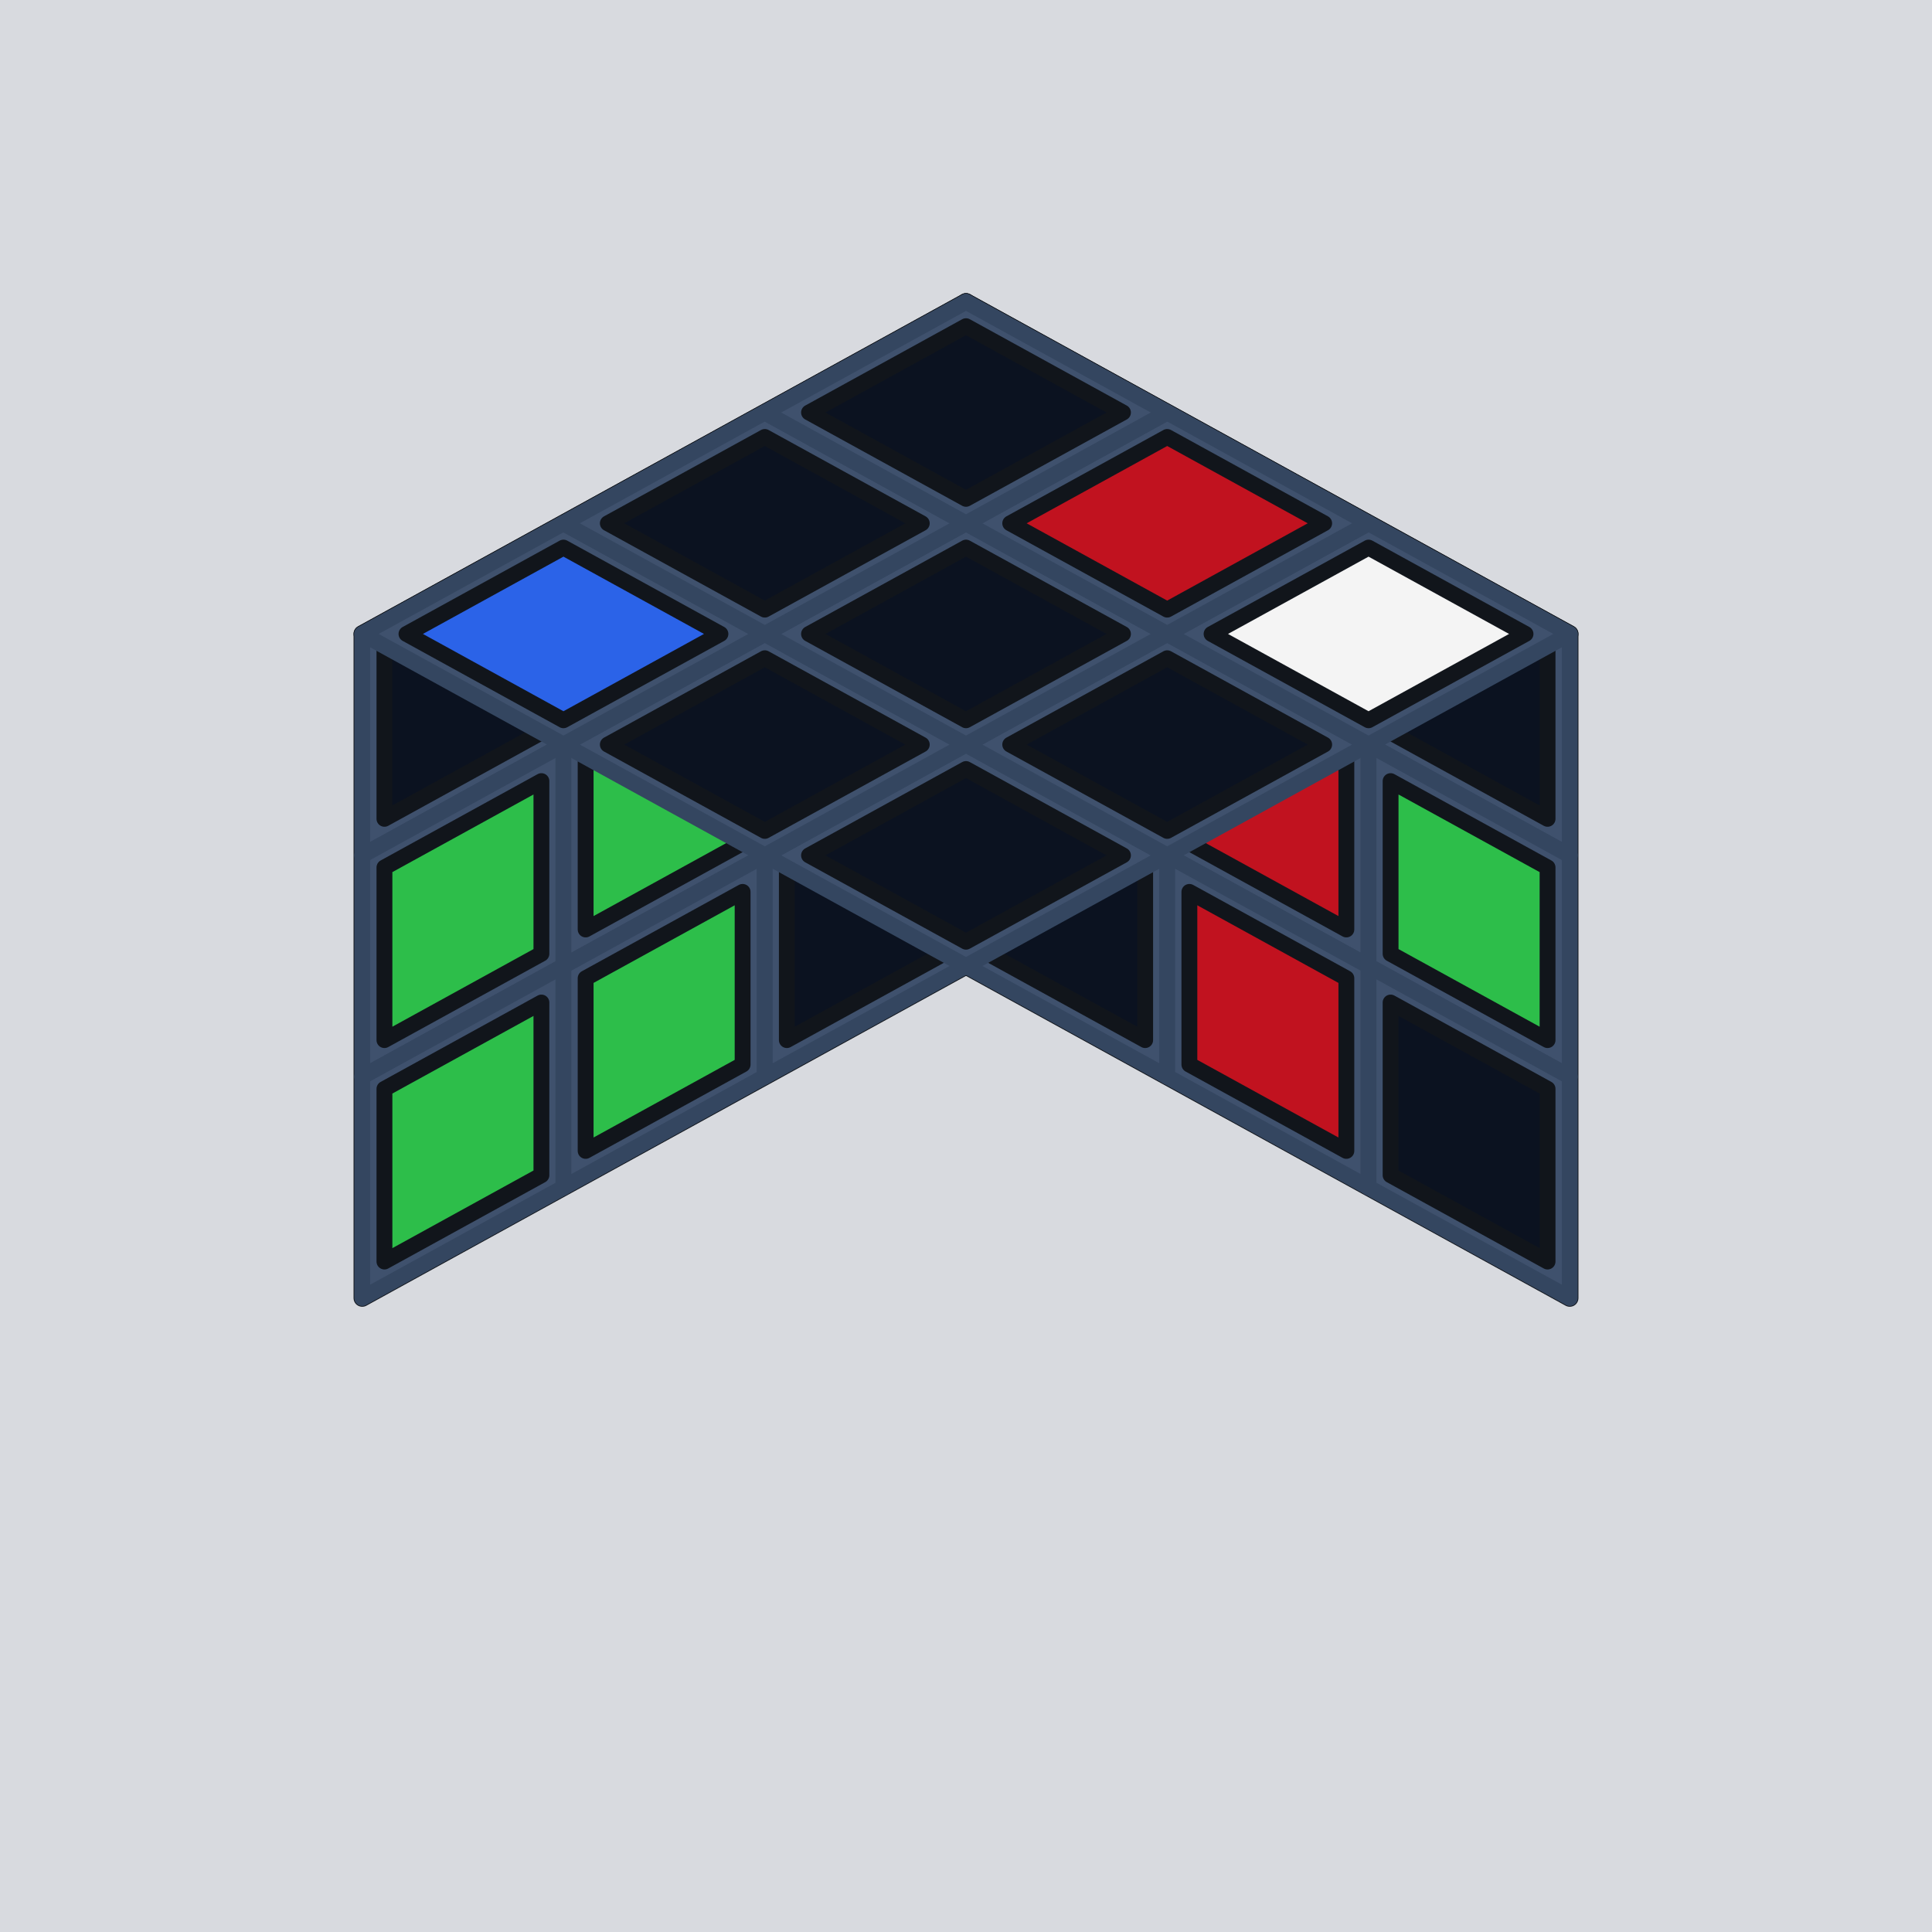
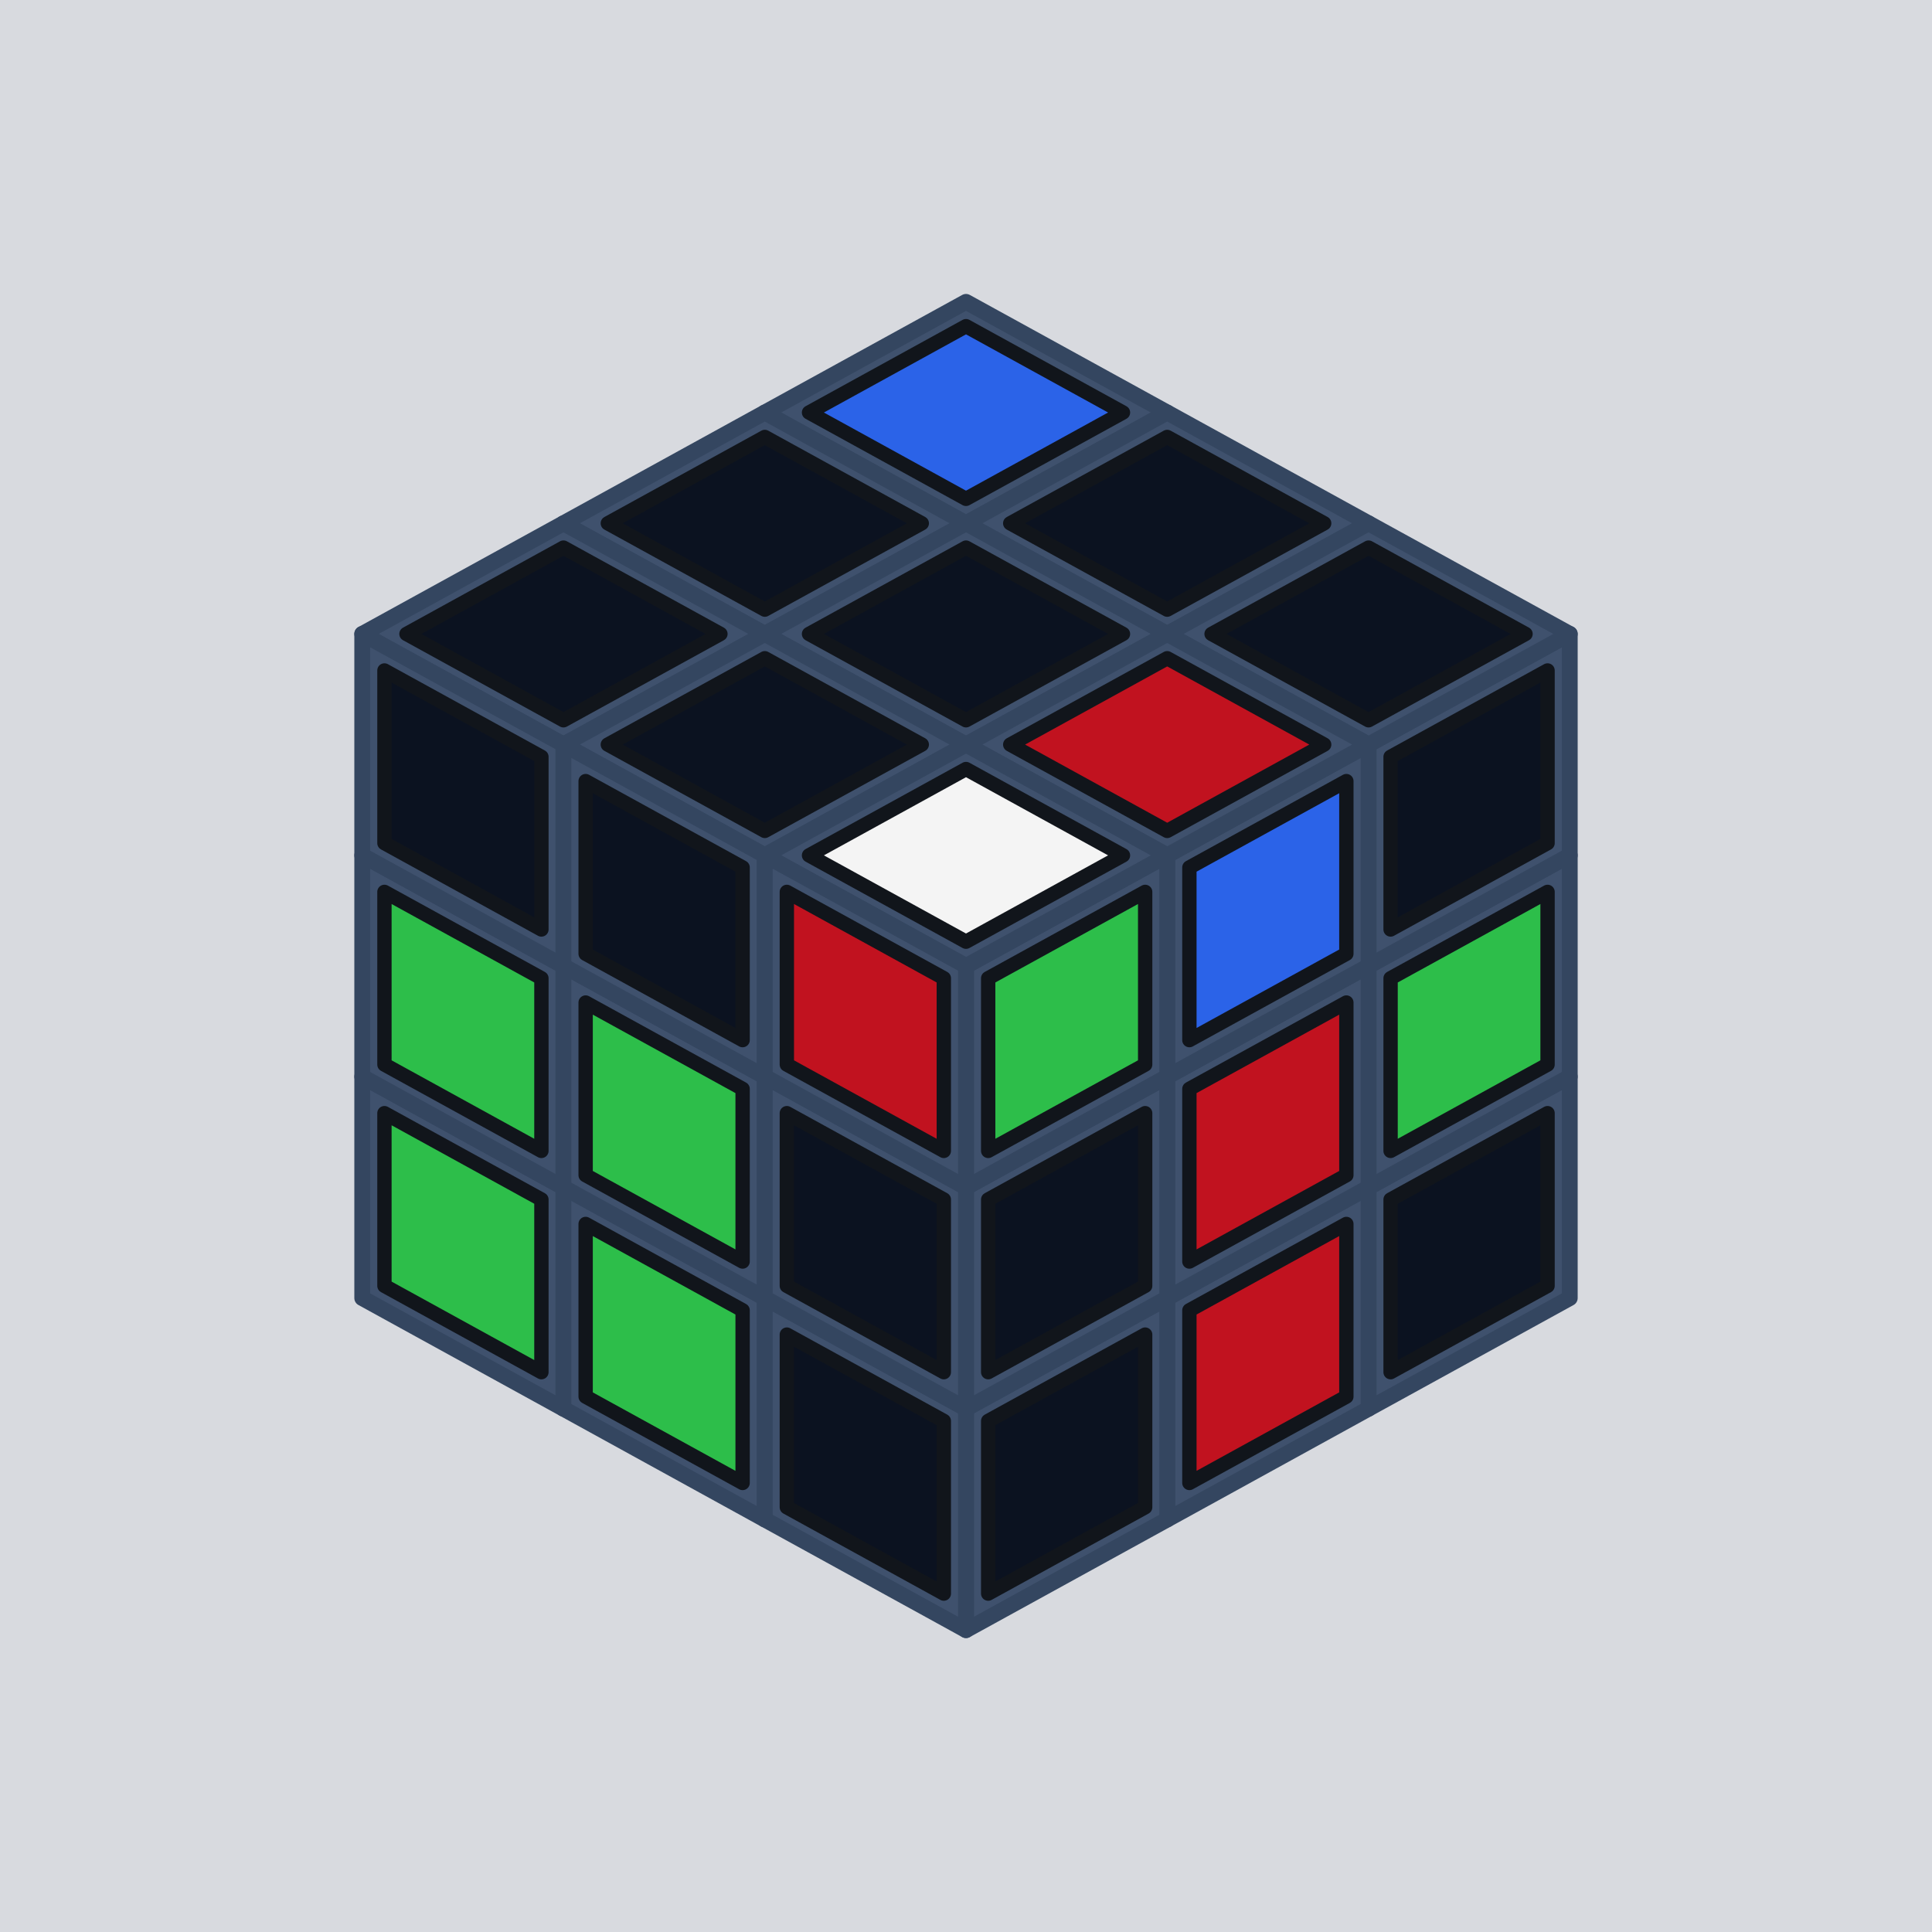
<svg xmlns="http://www.w3.org/2000/svg" viewBox="0 0 128 128">
  <rect x="0" y="0" width="128" height="128" fill="#D8DADF" />
-   <polygon points="64.00,64.00 104.00,42.00 64.00,20.00 24.00,42.00" fill="#0B1220" stroke="#11151B" stroke-width="1.15" stroke-linejoin="round" />
-   <polygon points="24.00,42.00 64.00,20.00 64.00,64.00 24.00,86.00" fill="#0B1220" stroke="#11151B" stroke-width="1.15" stroke-linejoin="round" />
-   <polygon points="64.00,20.00 104.00,42.00 104.00,86.00 64.00,64.00" fill="#0B1220" stroke="#11151B" stroke-width="1.15" stroke-linejoin="round" />
-   <polygon points="24.00,42.00 37.33,34.67 37.33,49.33 24.00,56.67" fill="#3F516D" stroke="#344660" stroke-width="1.05" stroke-linejoin="round" />
-   <polygon points="25.47,42.81 35.87,37.09 35.87,48.53 25.47,54.25" fill="#0B1220" stroke="#11151B" stroke-width="1.05" stroke-linejoin="round" />
-   <polygon points="37.33,34.67 50.67,27.33 50.67,42.00 37.33,49.33" fill="#3F516D" stroke="#344660" stroke-width="1.05" stroke-linejoin="round" />
-   <polygon points="38.80,35.47 49.20,29.75 49.20,41.19 38.80,46.91" fill="#0B1220" stroke="#11151B" stroke-width="1.05" stroke-linejoin="round" />
-   <polygon points="50.67,27.33 64.00,20.00 64.00,34.67 50.67,42.00" fill="#3F516D" stroke="#344660" stroke-width="1.05" stroke-linejoin="round" />
-   <polygon points="52.13,28.14 62.53,22.42 62.53,33.86 52.13,39.58" fill="#C1121F" stroke="#11151B" stroke-width="1.05" stroke-linejoin="round" />
-   <polygon points="24.00,56.67 37.33,49.33 37.33,64.00 24.00,71.33" fill="#3F516D" stroke="#344660" stroke-width="1.05" stroke-linejoin="round" />
-   <polygon points="25.47,57.47 35.87,51.75 35.87,63.19 25.47,68.91" fill="#2DBE4A" stroke="#11151B" stroke-width="1.05" stroke-linejoin="round" />
-   <polygon points="37.33,49.33 50.67,42.00 50.67,56.67 37.33,64.00" fill="#3F516D" stroke="#344660" stroke-width="1.05" stroke-linejoin="round" />
-   <polygon points="38.80,50.14 49.20,44.42 49.20,55.86 38.80,61.58" fill="#2DBE4A" stroke="#11151B" stroke-width="1.05" stroke-linejoin="round" />
-   <polygon points="50.67,42.00 64.00,34.67 64.00,49.33 50.67,56.67" fill="#3F516D" stroke="#344660" stroke-width="1.05" stroke-linejoin="round" />
-   <polygon points="52.13,42.81 62.53,37.09 62.53,48.53 52.13,54.25" fill="#0B1220" stroke="#11151B" stroke-width="1.05" stroke-linejoin="round" />
-   <polygon points="24.00,71.33 37.33,64.00 37.33,78.67 24.00,86.00" fill="#3F516D" stroke="#344660" stroke-width="1.05" stroke-linejoin="round" />
-   <polygon points="25.47,72.14 35.87,66.42 35.87,77.86 25.47,83.58" fill="#2DBE4A" stroke="#11151B" stroke-width="1.05" stroke-linejoin="round" />
-   <polygon points="37.33,64.00 50.67,56.67 50.67,71.33 37.33,78.67" fill="#3F516D" stroke="#344660" stroke-width="1.05" stroke-linejoin="round" />
-   <polygon points="38.80,64.81 49.20,59.09 49.20,70.53 38.80,76.25" fill="#2DBE4A" stroke="#11151B" stroke-width="1.05" stroke-linejoin="round" />
-   <polygon points="50.67,56.67 64.00,49.33 64.00,64.00 50.67,71.33" fill="#3F516D" stroke="#344660" stroke-width="1.05" stroke-linejoin="round" />
-   <polygon points="52.13,57.47 62.53,51.75 62.53,63.19 52.13,68.91" fill="#0B1220" stroke="#11151B" stroke-width="1.05" stroke-linejoin="round" />
-   <polygon points="64.00,20.00 77.33,27.33 77.33,42.00 64.00,34.67" fill="#3F516D" stroke="#344660" stroke-width="1.05" stroke-linejoin="round" />
-   <polygon points="65.47,22.42 75.87,28.14 75.87,39.58 65.47,33.86" fill="#2DBE4A" stroke="#11151B" stroke-width="1.05" stroke-linejoin="round" />
-   <polygon points="77.33,27.33 90.67,34.67 90.67,49.33 77.33,42.00" fill="#3F516D" stroke="#344660" stroke-width="1.05" stroke-linejoin="round" />
-   <polygon points="78.80,29.75 89.20,35.47 89.20,46.91 78.80,41.19" fill="#2B63E8" stroke="#11151B" stroke-width="1.05" stroke-linejoin="round" />
-   <polygon points="90.67,34.67 104.00,42.00 104.00,56.67 90.67,49.33" fill="#3F516D" stroke="#344660" stroke-width="1.05" stroke-linejoin="round" />
-   <polygon points="92.13,37.09 102.53,42.81 102.53,54.25 92.13,48.53" fill="#0B1220" stroke="#11151B" stroke-width="1.05" stroke-linejoin="round" />
-   <polygon points="64.00,34.67 77.33,42.00 77.33,56.67 64.00,49.33" fill="#3F516D" stroke="#344660" stroke-width="1.05" stroke-linejoin="round" />
-   <polygon points="65.47,37.09 75.87,42.81 75.87,54.25 65.47,48.53" fill="#0B1220" stroke="#11151B" stroke-width="1.05" stroke-linejoin="round" />
-   <polygon points="77.33,42.00 90.67,49.33 90.67,64.00 77.33,56.67" fill="#3F516D" stroke="#344660" stroke-width="1.05" stroke-linejoin="round" />
-   <polygon points="78.80,44.42 89.20,50.14 89.20,61.58 78.80,55.86" fill="#C1121F" stroke="#11151B" stroke-width="1.05" stroke-linejoin="round" />
-   <polygon points="90.67,49.33 104.00,56.67 104.00,71.33 90.67,64.00" fill="#3F516D" stroke="#344660" stroke-width="1.05" stroke-linejoin="round" />
-   <polygon points="92.13,51.75 102.53,57.47 102.53,68.91 92.13,63.19" fill="#2DBE4A" stroke="#11151B" stroke-width="1.05" stroke-linejoin="round" />
-   <polygon points="64.00,49.33 77.33,56.67 77.33,71.33 64.00,64.00" fill="#3F516D" stroke="#344660" stroke-width="1.05" stroke-linejoin="round" />
-   <polygon points="65.47,51.75 75.87,57.47 75.87,68.91 65.47,63.19" fill="#0B1220" stroke="#11151B" stroke-width="1.05" stroke-linejoin="round" />
-   <polygon points="77.33,56.67 90.67,64.00 90.67,78.67 77.33,71.33" fill="#3F516D" stroke="#344660" stroke-width="1.05" stroke-linejoin="round" />
-   <polygon points="78.80,59.09 89.20,64.81 89.20,76.25 78.80,70.53" fill="#C1121F" stroke="#11151B" stroke-width="1.05" stroke-linejoin="round" />
-   <polygon points="90.67,64.00 104.00,71.33 104.00,86.00 90.67,78.67" fill="#3F516D" stroke="#344660" stroke-width="1.05" stroke-linejoin="round" />
-   <polygon points="92.13,66.42 102.53,72.14 102.53,83.58 92.13,77.86" fill="#0B1220" stroke="#11151B" stroke-width="1.05" stroke-linejoin="round" />
-   <polygon points="64.00,64.00 77.33,56.67 64.00,49.33 50.67,56.67" fill="#3F516D" stroke="#344660" stroke-width="1.05" stroke-linejoin="round" />
-   <polygon points="64.00,62.39 74.40,56.67 64.00,50.95 53.60,56.67" fill="#0B1220" stroke="#11151B" stroke-width="1.05" stroke-linejoin="round" />
-   <polygon points="77.33,56.67 90.67,49.33 77.33,42.00 64.00,49.33" fill="#3F516D" stroke="#344660" stroke-width="1.05" stroke-linejoin="round" />
-   <polygon points="77.33,55.05 87.73,49.33 77.33,43.61 66.93,49.33" fill="#0B1220" stroke="#11151B" stroke-width="1.05" stroke-linejoin="round" />
-   <polygon points="90.67,49.33 104.00,42.00 90.67,34.67 77.33,42.00" fill="#3F516D" stroke="#344660" stroke-width="1.05" stroke-linejoin="round" />
-   <polygon points="90.67,47.72 101.07,42.00 90.67,36.28 80.27,42.00" fill="#F4F4F4" stroke="#11151B" stroke-width="1.05" stroke-linejoin="round" />
-   <polygon points="50.67,56.67 64.00,49.33 50.67,42.00 37.33,49.33" fill="#3F516D" stroke="#344660" stroke-width="1.05" stroke-linejoin="round" />
-   <polygon points="50.67,55.05 61.07,49.33 50.67,43.61 40.27,49.33" fill="#0B1220" stroke="#11151B" stroke-width="1.05" stroke-linejoin="round" />
-   <polygon points="64.00,49.33 77.33,42.00 64.00,34.67 50.67,42.00" fill="#3F516D" stroke="#344660" stroke-width="1.05" stroke-linejoin="round" />
-   <polygon points="64.00,47.72 74.40,42.00 64.00,36.28 53.60,42.00" fill="#0B1220" stroke="#11151B" stroke-width="1.05" stroke-linejoin="round" />
-   <polygon points="77.33,42.00 90.67,34.67 77.33,27.33 64.00,34.67" fill="#3F516D" stroke="#344660" stroke-width="1.05" stroke-linejoin="round" />
-   <polygon points="77.33,40.39 87.73,34.67 77.33,28.95 66.93,34.67" fill="#C1121F" stroke="#11151B" stroke-width="1.05" stroke-linejoin="round" />
-   <polygon points="37.33,49.33 50.67,42.00 37.33,34.67 24.00,42.00" fill="#3F516D" stroke="#344660" stroke-width="1.05" stroke-linejoin="round" />
-   <polygon points="37.33,47.72 47.73,42.00 37.33,36.28 26.93,42.00" fill="#2B63E8" stroke="#11151B" stroke-width="1.05" stroke-linejoin="round" />
-   <polygon points="50.67,42.00 64.00,34.67 50.67,27.33 37.33,34.67" fill="#3F516D" stroke="#344660" stroke-width="1.05" stroke-linejoin="round" />
-   <polygon points="50.67,40.39 61.07,34.67 50.67,28.95 40.27,34.67" fill="#0B1220" stroke="#11151B" stroke-width="1.05" stroke-linejoin="round" />
-   <polygon points="64.00,34.67 77.33,27.33 64.00,20.00 50.67,27.33" fill="#3F516D" stroke="#344660" stroke-width="1.05" stroke-linejoin="round" />
-   <polygon points="64.00,33.05 74.40,27.33 64.00,21.61 53.60,27.33" fill="#0B1220" stroke="#11151B" stroke-width="1.05" stroke-linejoin="round" />
+   <polygon points="90.67,78.67 104.00,71.33 104.00,86.00 90.67,93.33" fill="#3F516D" stroke="#344660" stroke-width="1.05" stroke-linejoin="round" data-layer="cubie" data-face="R" data-pos="1,-1,-1" />
+   <polygon points="92.13,79.47 102.53,73.75 102.53,85.19 92.13,90.91" fill="#0B1220" stroke="#11151B" stroke-width="0.95" stroke-linejoin="round" data-layer="sticker" data-face="R" data-pos="1,-1,-1" />
+   <polygon points="64.00,20.00 77.33,27.33 64.00,34.67 50.67,27.33" fill="#3F516D" stroke="#344660" stroke-width="1.05" stroke-linejoin="round" data-layer="cubie" data-face="U" data-pos="1,1,1" />
+   <polygon points="64.00,21.61 74.40,27.33 64.00,33.05 53.60,27.33" fill="#2B63E8" stroke="#11151B" stroke-width="0.95" stroke-linejoin="round" data-layer="sticker" data-face="U" data-pos="1,1,1" />
+   <polygon points="24.00,71.33 37.33,78.67 37.33,93.33 24.00,86.00" fill="#3F516D" stroke="#344660" stroke-width="1.05" stroke-linejoin="round" data-layer="cubie" data-face="F" data-pos="-1,1,-1" />
+   <polygon points="25.47,73.75 35.87,79.47 35.87,90.91 25.47,85.19" fill="#2DBE4A" stroke="#11151B" stroke-width="0.95" stroke-linejoin="round" data-layer="sticker" data-face="F" data-pos="-1,1,-1" />
+   <polygon points="90.67,64.00 104.00,56.67 104.00,71.33 90.67,78.67" fill="#3F516D" stroke="#344660" stroke-width="1.05" stroke-linejoin="round" data-layer="cubie" data-face="R" data-pos="1,-1,0" />
+   <polygon points="92.13,64.81 102.53,59.09 102.53,70.53 92.13,76.25" fill="#2DBE4A" stroke="#11151B" stroke-width="0.95" stroke-linejoin="round" data-layer="sticker" data-face="R" data-pos="1,-1,0" />
+   <polygon points="77.33,86.00 90.67,78.67 90.67,93.33 77.33,100.67" fill="#3F516D" stroke="#344660" stroke-width="1.05" stroke-linejoin="round" data-layer="cubie" data-face="R" data-pos="0,-1,-1" />
+   <polygon points="78.80,86.81 89.20,81.09 89.20,92.53 78.80,98.25" fill="#C1121F" stroke="#11151B" stroke-width="0.95" stroke-linejoin="round" data-layer="sticker" data-face="R" data-pos="0,-1,-1" />
+   <polygon points="77.33,27.33 90.67,34.67 77.33,42.00 64.00,34.67" fill="#3F516D" stroke="#344660" stroke-width="1.05" stroke-linejoin="round" data-layer="cubie" data-face="U" data-pos="1,0,1" />
+   <polygon points="77.33,28.95 87.73,34.67 77.33,40.39 66.93,34.67" fill="#0B1220" stroke="#11151B" stroke-width="0.95" stroke-linejoin="round" data-layer="sticker" data-face="U" data-pos="1,0,1" />
+   <polygon points="50.67,27.33 64.00,34.67 50.67,42.00 37.33,34.67" fill="#3F516D" stroke="#344660" stroke-width="1.05" stroke-linejoin="round" data-layer="cubie" data-face="U" data-pos="0,1,1" />
+   <polygon points="50.67,28.95 61.07,34.67 50.67,40.39 40.27,34.67" fill="#0B1220" stroke="#11151B" stroke-width="0.95" stroke-linejoin="round" data-layer="sticker" data-face="U" data-pos="0,1,1" />
+   <polygon points="37.33,78.67 50.67,86.00 50.67,100.67 37.33,93.33" fill="#3F516D" stroke="#344660" stroke-width="1.05" stroke-linejoin="round" data-layer="cubie" data-face="F" data-pos="-1,0,-1" />
+   <polygon points="38.80,81.09 49.20,86.81 49.20,98.25 38.80,92.53" fill="#2DBE4A" stroke="#11151B" stroke-width="0.95" stroke-linejoin="round" data-layer="sticker" data-face="F" data-pos="-1,0,-1" />
+   <polygon points="24.00,56.67 37.33,64.00 37.33,78.67 24.00,71.33" fill="#3F516D" stroke="#344660" stroke-width="1.05" stroke-linejoin="round" data-layer="cubie" data-face="F" data-pos="-1,1,0" />
+   <polygon points="25.47,59.09 35.87,64.81 35.87,76.25 25.47,70.53" fill="#2DBE4A" stroke="#11151B" stroke-width="0.95" stroke-linejoin="round" data-layer="sticker" data-face="F" data-pos="-1,1,0" />
+   <polygon points="90.67,49.33 104.00,42.00 104.00,56.67 90.67,64.00" fill="#3F516D" stroke="#344660" stroke-width="1.05" stroke-linejoin="round" data-layer="cubie" data-face="R" data-pos="1,-1,1" />
+   <polygon points="92.13,50.14 102.53,44.42 102.53,55.86 92.13,61.58" fill="#0B1220" stroke="#11151B" stroke-width="0.95" stroke-linejoin="round" data-layer="sticker" data-face="R" data-pos="1,-1,1" />
+   <polygon points="90.67,34.67 104.00,42.00 90.67,49.33 77.33,42.00" fill="#3F516D" stroke="#344660" stroke-width="1.05" stroke-linejoin="round" data-layer="cubie" data-face="U" data-pos="1,-1,1" />
+   <polygon points="90.67,36.28 101.07,42.00 90.67,47.72 80.27,42.00" fill="#0B1220" stroke="#11151B" stroke-width="0.95" stroke-linejoin="round" data-layer="sticker" data-face="U" data-pos="1,-1,1" />
+   <polygon points="77.33,71.33 90.67,64.00 90.67,78.67 77.33,86.00" fill="#3F516D" stroke="#344660" stroke-width="1.05" stroke-linejoin="round" data-layer="cubie" data-face="R" data-pos="0,-1,0" />
+   <polygon points="78.80,72.14 89.20,66.42 89.20,77.86 78.80,83.58" fill="#C1121F" stroke="#11151B" stroke-width="0.95" stroke-linejoin="round" data-layer="sticker" data-face="R" data-pos="0,-1,0" />
+   <polygon points="64.00,93.33 77.33,86.00 77.33,100.67 64.00,108.00" fill="#3F516D" stroke="#344660" stroke-width="1.05" stroke-linejoin="round" data-layer="cubie" data-face="R" data-pos="-1,-1,-1" />
+   <polygon points="65.47,94.14 75.87,88.42 75.87,99.86 65.47,105.58" fill="#0B1220" stroke="#11151B" stroke-width="0.95" stroke-linejoin="round" data-layer="sticker" data-face="R" data-pos="-1,-1,-1" />
+   <polygon points="64.00,34.67 77.33,42.00 64.00,49.33 50.67,42.00" fill="#3F516D" stroke="#344660" stroke-width="1.05" stroke-linejoin="round" data-layer="cubie" data-face="U" data-pos="0,0,1" />
+   <polygon points="64.00,36.28 74.40,42.00 64.00,47.72 53.60,42.00" fill="#0B1220" stroke="#11151B" stroke-width="0.95" stroke-linejoin="round" data-layer="sticker" data-face="U" data-pos="0,0,1" />
+   <polygon points="50.67,86.00 64.00,93.33 64.00,108.00 50.67,100.67" fill="#3F516D" stroke="#344660" stroke-width="1.05" stroke-linejoin="round" data-layer="cubie" data-face="F" data-pos="-1,-1,-1" />
+   <polygon points="52.13,88.42 62.53,94.14 62.53,105.58 52.13,99.86" fill="#0B1220" stroke="#11151B" stroke-width="0.95" stroke-linejoin="round" data-layer="sticker" data-face="F" data-pos="-1,-1,-1" />
+   <polygon points="37.33,64.00 50.67,71.33 50.67,86.00 37.33,78.67" fill="#3F516D" stroke="#344660" stroke-width="1.05" stroke-linejoin="round" data-layer="cubie" data-face="F" data-pos="-1,0,0" />
+   <polygon points="38.80,66.42 49.20,72.14 49.20,83.58 38.80,77.86" fill="#2DBE4A" stroke="#11151B" stroke-width="0.95" stroke-linejoin="round" data-layer="sticker" data-face="F" data-pos="-1,0,0" />
+   <polygon points="37.33,34.67 50.67,42.00 37.33,49.33 24.00,42.00" fill="#3F516D" stroke="#344660" stroke-width="1.05" stroke-linejoin="round" data-layer="cubie" data-face="U" data-pos="-1,1,1" />
+   <polygon points="37.33,36.28 47.73,42.00 37.33,47.72 26.93,42.00" fill="#0B1220" stroke="#11151B" stroke-width="0.95" stroke-linejoin="round" data-layer="sticker" data-face="U" data-pos="-1,1,1" />
+   <polygon points="24.00,42.00 37.33,49.33 37.33,64.00 24.00,56.67" fill="#3F516D" stroke="#344660" stroke-width="1.05" stroke-linejoin="round" data-layer="cubie" data-face="F" data-pos="-1,1,1" />
+   <polygon points="25.47,44.42 35.87,50.14 35.87,61.58 25.47,55.86" fill="#0B1220" stroke="#11151B" stroke-width="0.95" stroke-linejoin="round" data-layer="sticker" data-face="F" data-pos="-1,1,1" />
+   <polygon points="77.33,56.67 90.67,49.33 90.67,64.00 77.33,71.33" fill="#3F516D" stroke="#344660" stroke-width="1.05" stroke-linejoin="round" data-layer="cubie" data-face="R" data-pos="0,-1,1" />
+   <polygon points="78.80,57.47 89.20,51.75 89.20,63.19 78.80,68.91" fill="#2B63E8" stroke="#11151B" stroke-width="0.95" stroke-linejoin="round" data-layer="sticker" data-face="R" data-pos="0,-1,1" />
+   <polygon points="77.33,42.00 90.67,49.33 77.33,56.67 64.00,49.33" fill="#3F516D" stroke="#344660" stroke-width="1.05" stroke-linejoin="round" data-layer="cubie" data-face="U" data-pos="0,-1,1" />
+   <polygon points="77.33,43.61 87.73,49.33 77.33,55.05 66.93,49.33" fill="#C1121F" stroke="#11151B" stroke-width="0.95" stroke-linejoin="round" data-layer="sticker" data-face="U" data-pos="0,-1,1" />
+   <polygon points="64.00,78.67 77.33,71.33 77.33,86.00 64.00,93.33" fill="#3F516D" stroke="#344660" stroke-width="1.05" stroke-linejoin="round" data-layer="cubie" data-face="R" data-pos="-1,-1,0" />
+   <polygon points="65.47,79.47 75.87,73.75 75.87,85.19 65.47,90.91" fill="#0B1220" stroke="#11151B" stroke-width="0.95" stroke-linejoin="round" data-layer="sticker" data-face="R" data-pos="-1,-1,0" />
+   <polygon points="50.67,71.33 64.00,78.67 64.00,93.33 50.67,86.00" fill="#3F516D" stroke="#344660" stroke-width="1.05" stroke-linejoin="round" data-layer="cubie" data-face="F" data-pos="-1,-1,0" />
+   <polygon points="52.13,73.75 62.53,79.47 62.53,90.91 52.13,85.19" fill="#0B1220" stroke="#11151B" stroke-width="0.95" stroke-linejoin="round" data-layer="sticker" data-face="F" data-pos="-1,-1,0" />
+   <polygon points="50.67,42.00 64.00,49.33 50.67,56.67 37.33,49.33" fill="#3F516D" stroke="#344660" stroke-width="1.05" stroke-linejoin="round" data-layer="cubie" data-face="U" data-pos="-1,0,1" />
+   <polygon points="50.67,43.61 61.07,49.33 50.67,55.05 40.27,49.33" fill="#0B1220" stroke="#11151B" stroke-width="0.95" stroke-linejoin="round" data-layer="sticker" data-face="U" data-pos="-1,0,1" />
+   <polygon points="37.33,49.33 50.67,56.67 50.67,71.33 37.33,64.00" fill="#3F516D" stroke="#344660" stroke-width="1.05" stroke-linejoin="round" data-layer="cubie" data-face="F" data-pos="-1,0,1" />
+   <polygon points="38.80,51.75 49.20,57.47 49.20,68.91 38.80,63.19" fill="#0B1220" stroke="#11151B" stroke-width="0.95" stroke-linejoin="round" data-layer="sticker" data-face="F" data-pos="-1,0,1" />
+   <polygon points="64.00,64.00 77.33,56.67 77.33,71.33 64.00,78.67" fill="#3F516D" stroke="#344660" stroke-width="1.05" stroke-linejoin="round" data-layer="cubie" data-face="R" data-pos="-1,-1,1" />
+   <polygon points="65.47,64.81 75.87,59.09 75.87,70.53 65.47,76.25" fill="#2DBE4A" stroke="#11151B" stroke-width="0.95" stroke-linejoin="round" data-layer="sticker" data-face="R" data-pos="-1,-1,1" />
+   <polygon points="64.00,49.33 77.33,56.67 64.00,64.00 50.67,56.67" fill="#3F516D" stroke="#344660" stroke-width="1.05" stroke-linejoin="round" data-layer="cubie" data-face="U" data-pos="-1,-1,1" />
+   <polygon points="64.00,50.95 74.40,56.67 64.00,62.39 53.60,56.67" fill="#F4F4F4" stroke="#11151B" stroke-width="0.95" stroke-linejoin="round" data-layer="sticker" data-face="U" data-pos="-1,-1,1" />
+   <polygon points="50.67,56.67 64.00,64.00 64.00,78.67 50.67,71.33" fill="#3F516D" stroke="#344660" stroke-width="1.05" stroke-linejoin="round" data-layer="cubie" data-face="F" data-pos="-1,-1,1" />
+   <polygon points="52.13,59.09 62.53,64.81 62.53,76.25 52.13,70.53" fill="#C1121F" stroke="#11151B" stroke-width="0.95" stroke-linejoin="round" data-layer="sticker" data-face="F" data-pos="-1,-1,1" />
</svg>
